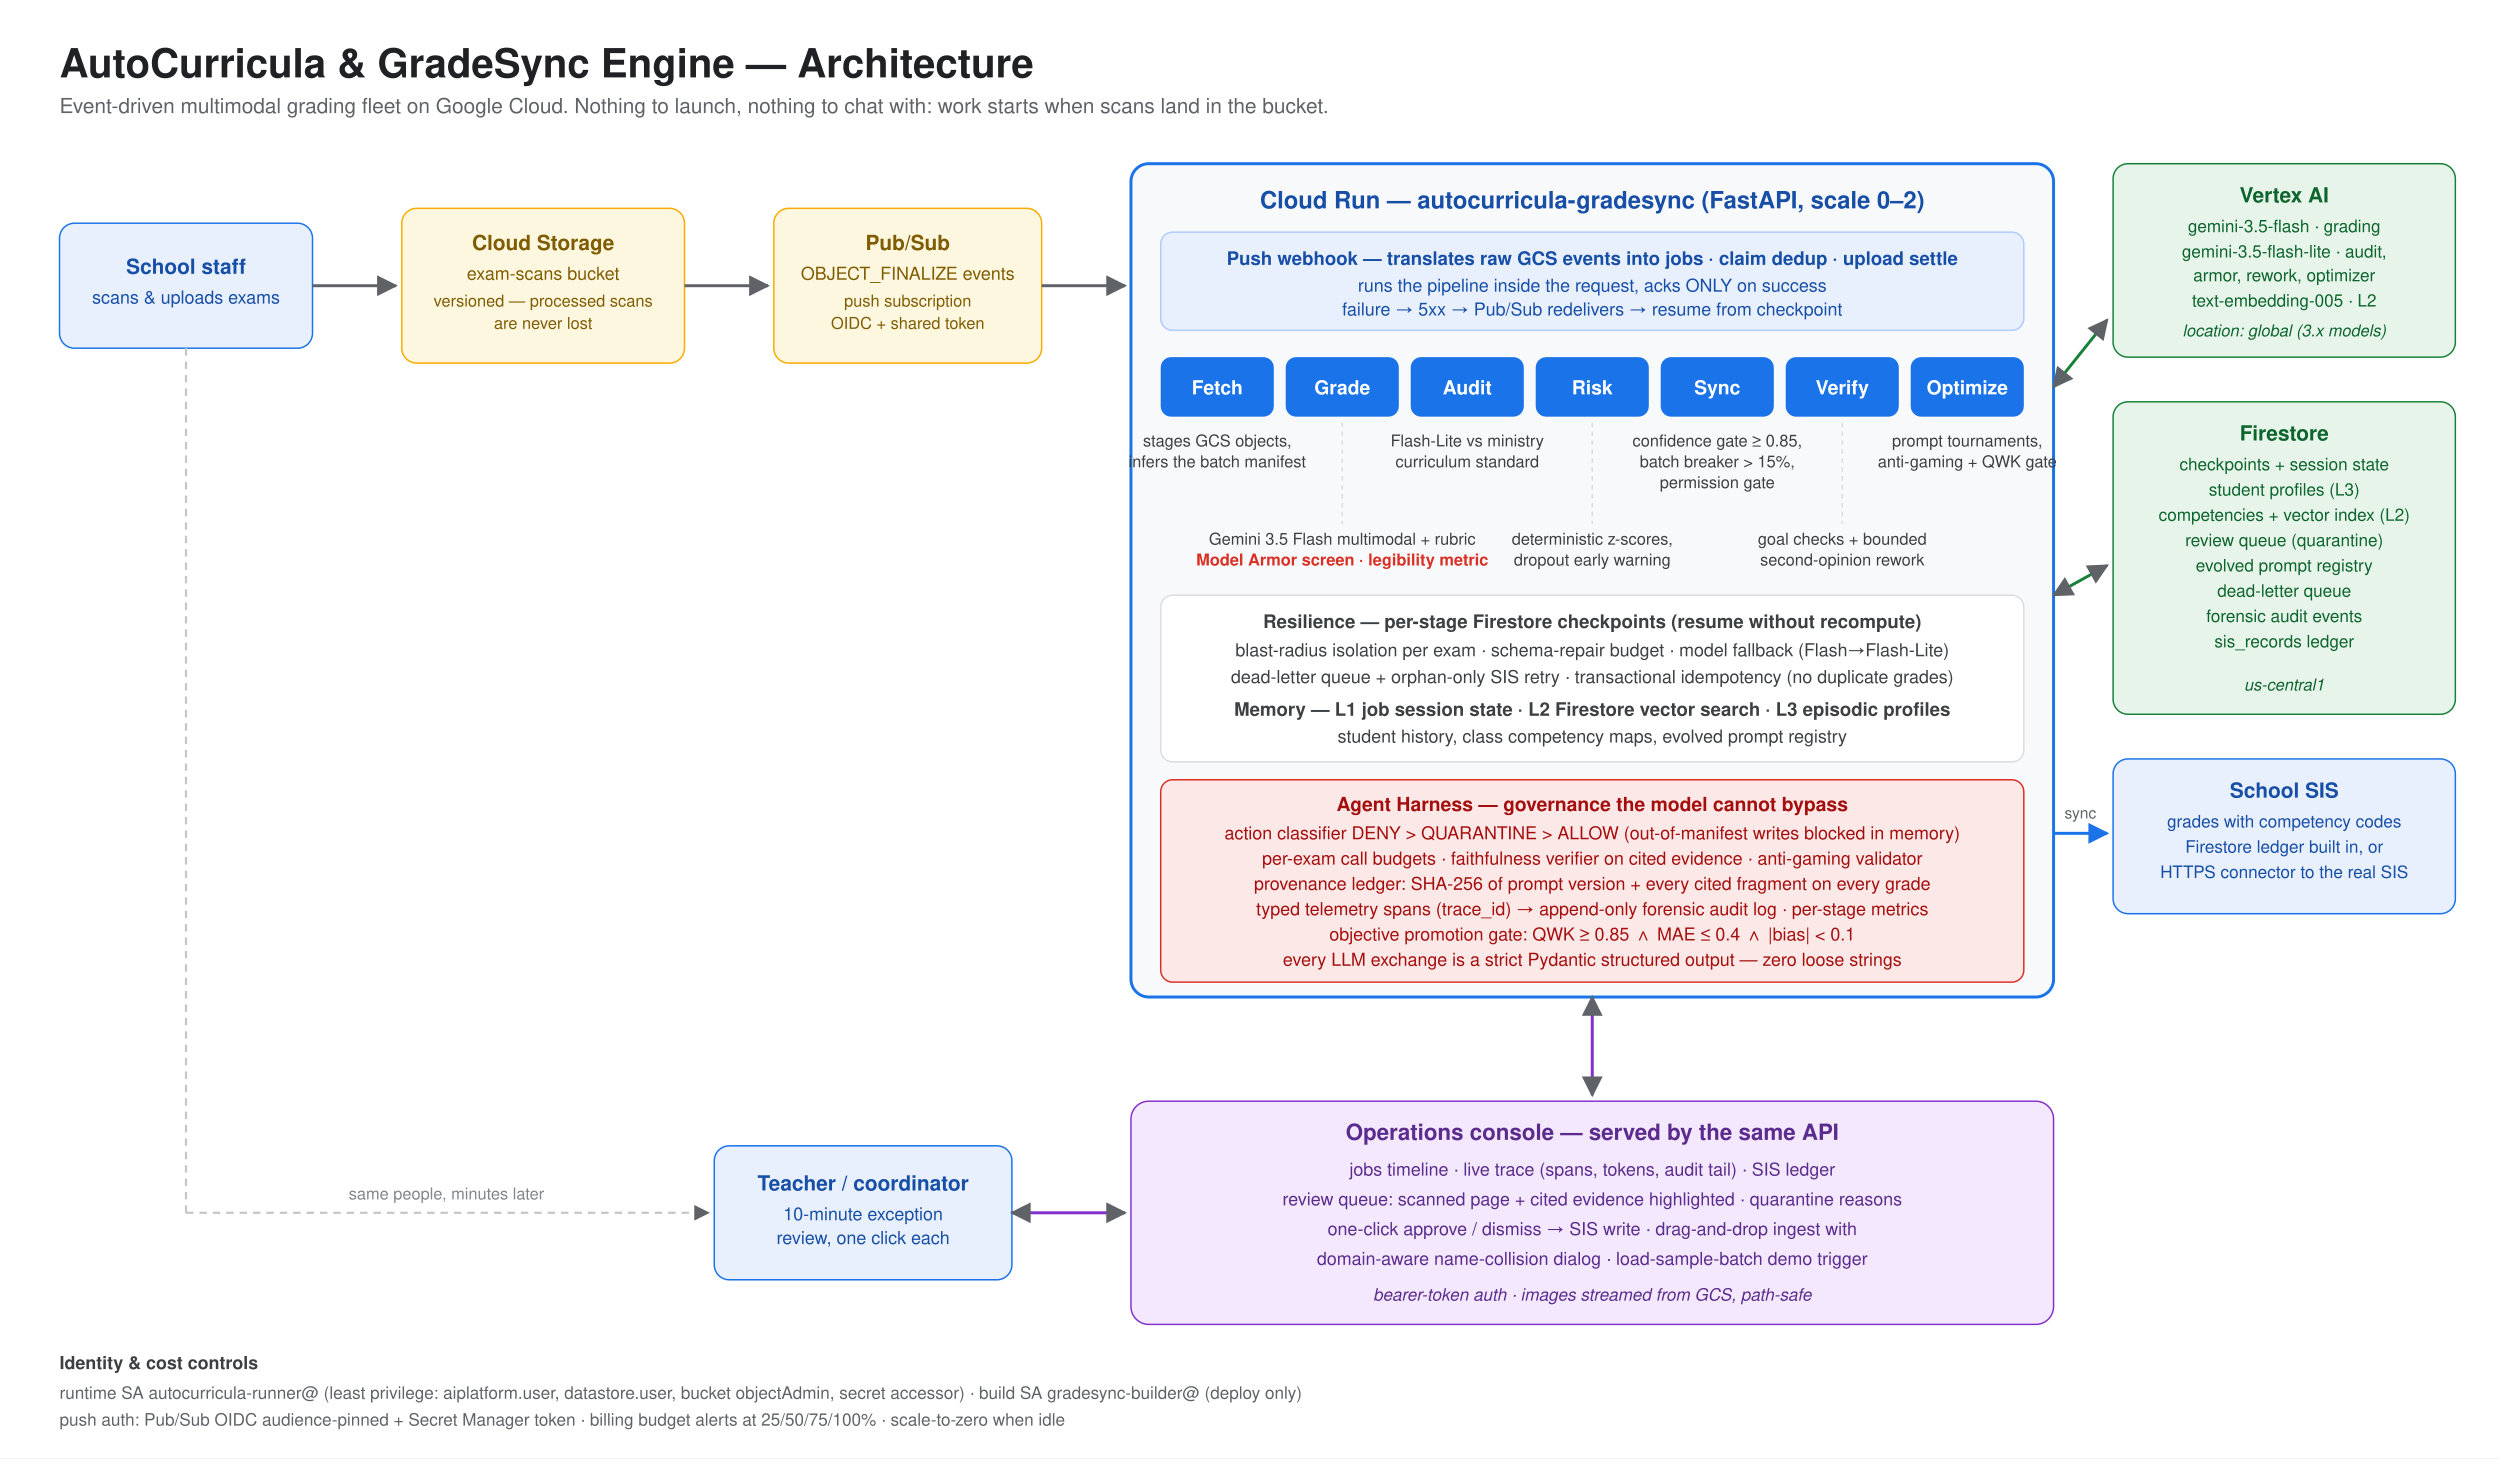
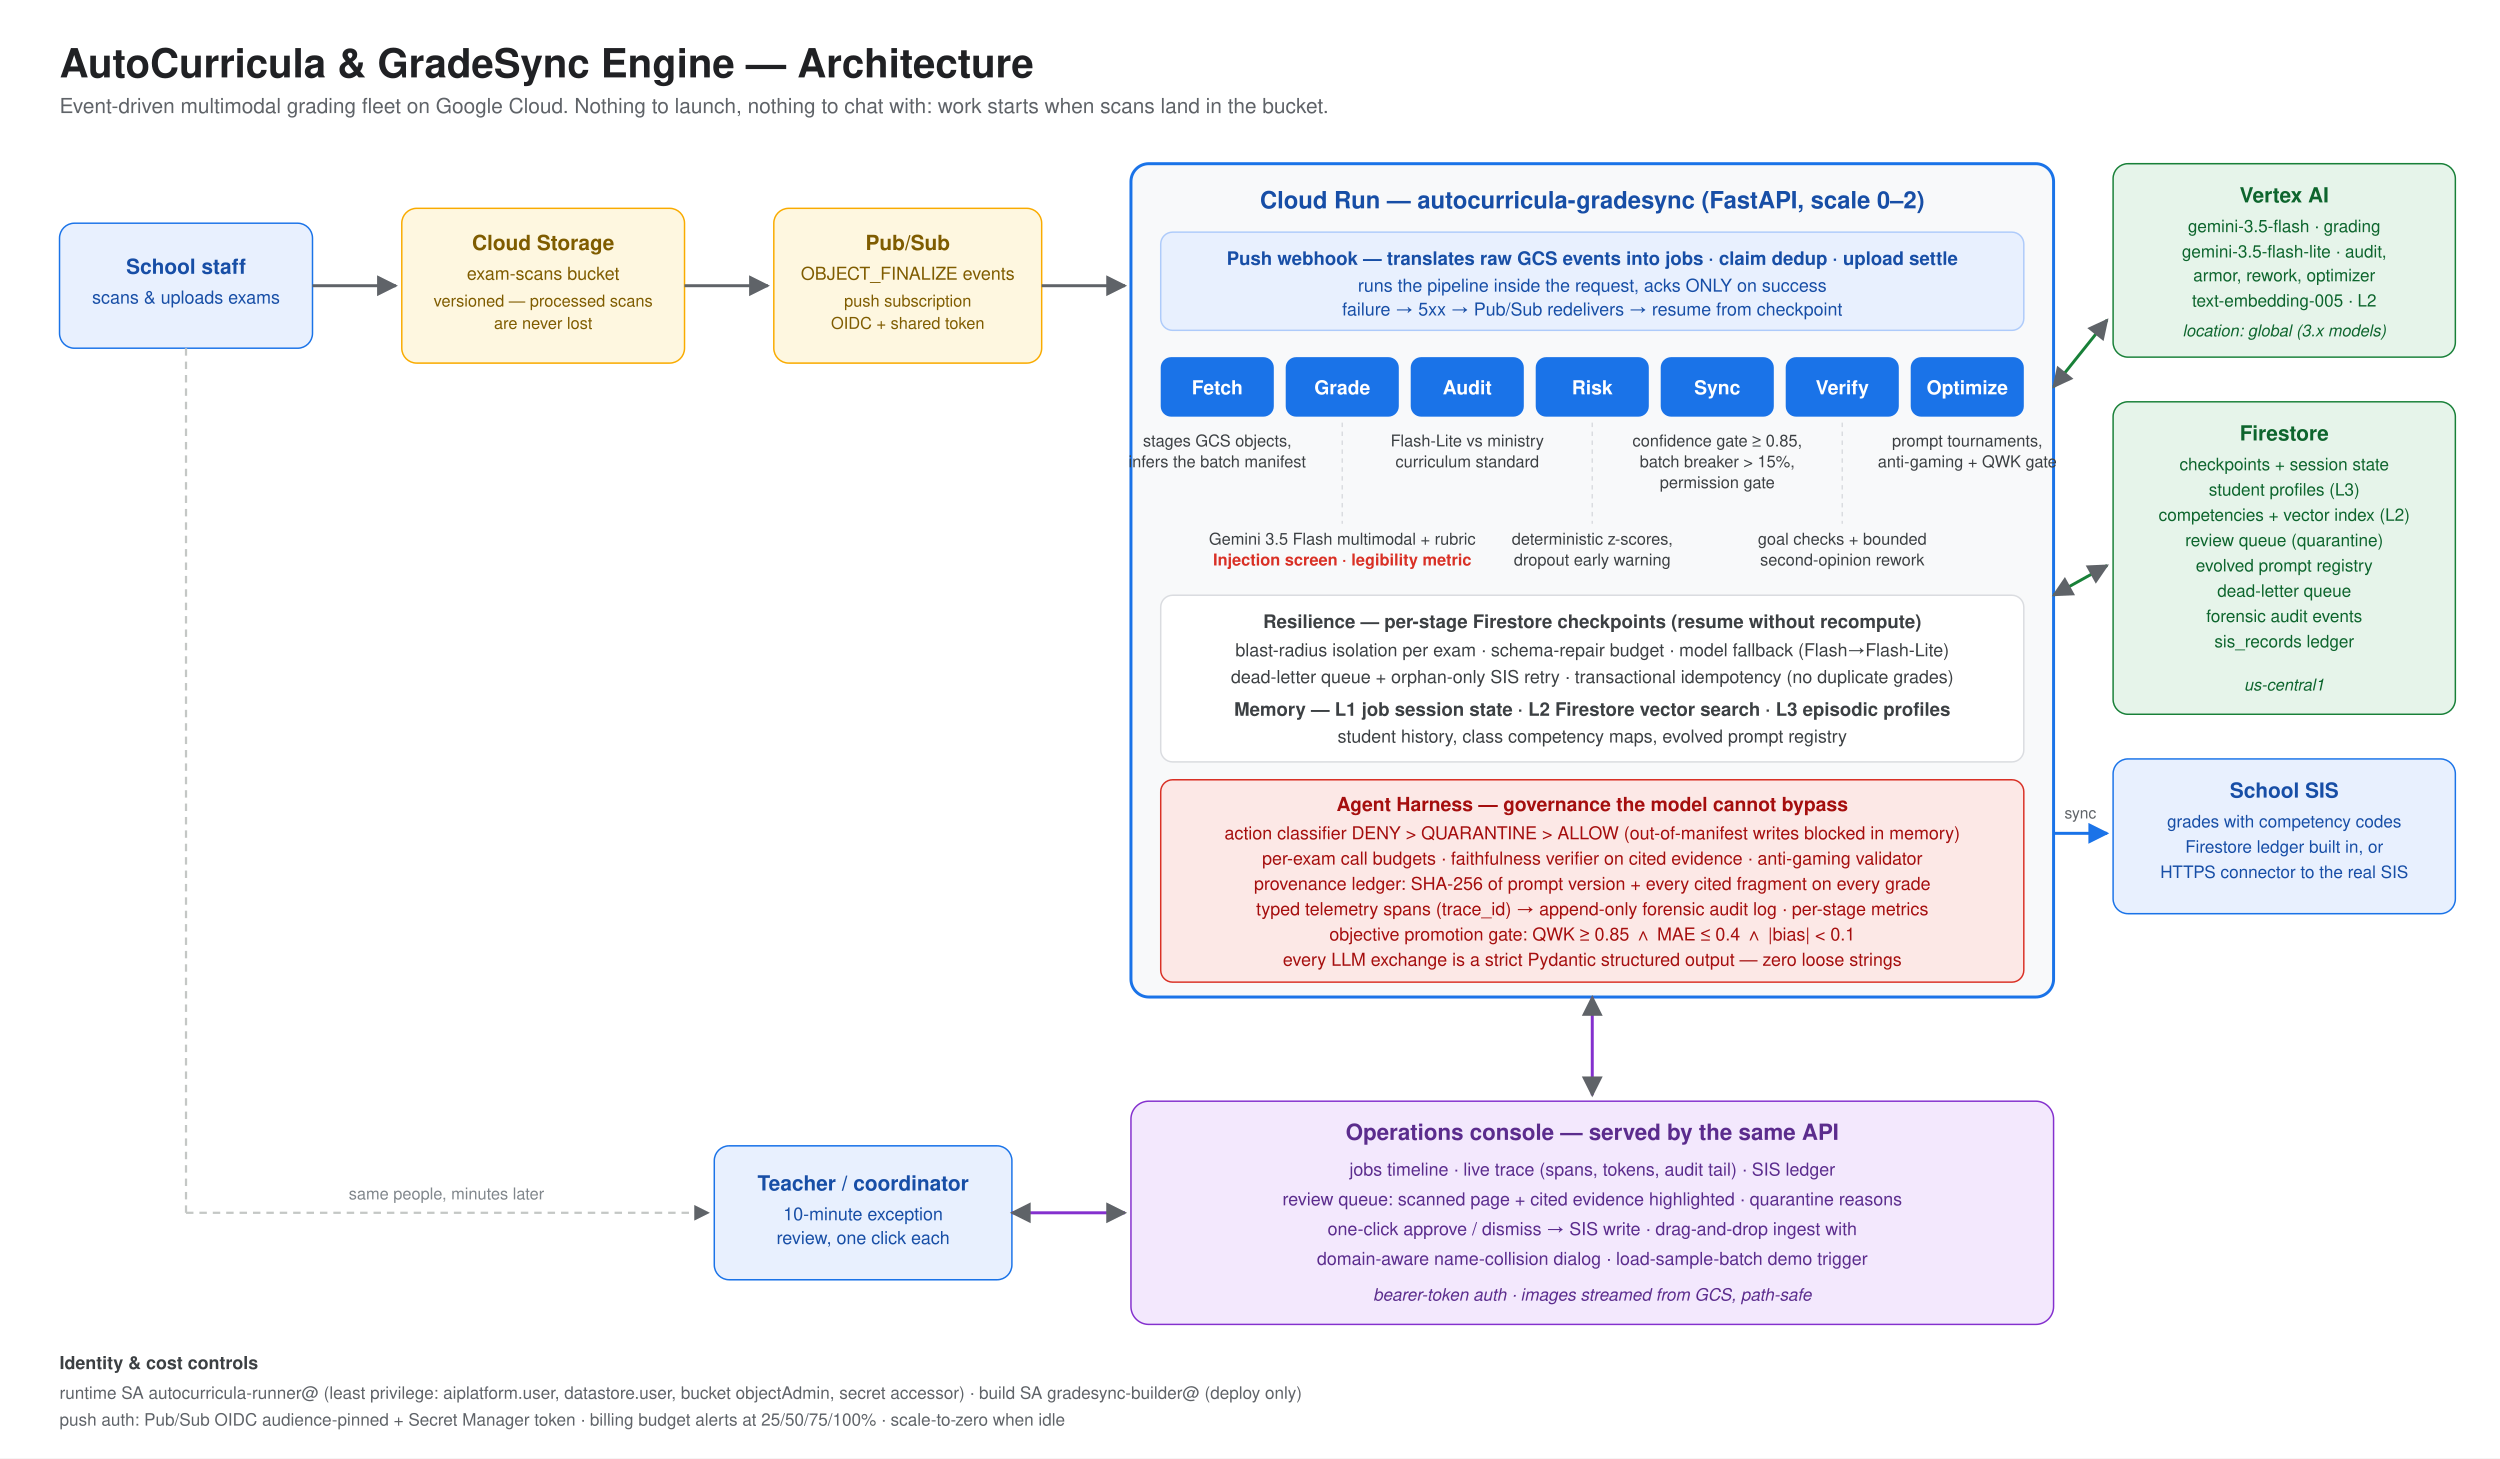
<svg xmlns="http://www.w3.org/2000/svg" viewBox="0 0 1680 980" font-family="Helvetica, Arial, sans-serif">
  <defs>
    <marker id="arr" viewBox="0 0 10 10" refX="9" refY="5" markerWidth="7" markerHeight="7" orient="auto-start-reverse">
      <path d="M0 0 L10 5 L0 10 z" fill="#5f6368" />
    </marker>
    <marker id="arrb" viewBox="0 0 10 10" refX="9" refY="5" markerWidth="7" markerHeight="7" orient="auto-start-reverse">
      <path d="M0 0 L10 5 L0 10 z" fill="#1a73e8" />
    </marker>
  </defs>
  <rect width="1680" height="980" fill="#ffffff" />
  <text x="40" y="52" font-size="27" font-weight="bold" fill="#202124">AutoCurricula &amp; GradeSync Engine — Architecture</text>
  <text x="40" y="76" font-size="14" fill="#5f6368">Event-driven multimodal grading fleet on Google Cloud. Nothing to launch, nothing to chat with: work starts when scans land in the bucket.</text>
  <rect x="40" y="150" width="170" height="84" rx="10" fill="#e8f0fe" stroke="#1a73e8" />
  <text x="125" y="184" font-size="14" font-weight="bold" fill="#174ea6" text-anchor="middle">School staff</text>
  <text x="125" y="204" font-size="12" fill="#174ea6" text-anchor="middle">scans &amp; uploads exams</text>
  <rect x="270" y="140" width="190" height="104" rx="10" fill="#fef7e0" stroke="#f9ab00" />
  <text x="365" y="168" font-size="14" font-weight="bold" fill="#7f5c00" text-anchor="middle">Cloud Storage</text>
  <text x="365" y="188" font-size="12" fill="#7f5c00" text-anchor="middle">exam-scans bucket</text>
  <text x="365" y="206" font-size="11" fill="#7f5c00" text-anchor="middle">versioned — processed scans</text>
  <text x="365" y="221" font-size="11" fill="#7f5c00" text-anchor="middle">are never lost</text>
  <rect x="520" y="140" width="180" height="104" rx="10" fill="#fef7e0" stroke="#f9ab00" />
  <text x="610" y="168" font-size="14" font-weight="bold" fill="#7f5c00" text-anchor="middle">Pub/Sub</text>
  <text x="610" y="188" font-size="12" fill="#7f5c00" text-anchor="middle">OBJECT_FINALIZE events</text>
  <text x="610" y="206" font-size="11" fill="#7f5c00" text-anchor="middle">push subscription</text>
  <text x="610" y="221" font-size="11" fill="#7f5c00" text-anchor="middle">OIDC + shared token</text>
  <line x1="210" y1="192" x2="266" y2="192" stroke="#5f6368" stroke-width="2" marker-end="url(#arr)" />
  <line x1="460" y1="192" x2="516" y2="192" stroke="#5f6368" stroke-width="2" marker-end="url(#arr)" />
  <line x1="700" y1="192" x2="756" y2="192" stroke="#5f6368" stroke-width="2" marker-end="url(#arr)" />
  <rect x="760" y="110" width="620" height="560" rx="12" fill="#f8f9fa" stroke="#1a73e8" stroke-width="2" />
  <text x="1070" y="140" font-size="16" font-weight="bold" fill="#174ea6" text-anchor="middle">Cloud Run — autocurricula-gradesync (FastAPI, scale 0–2)</text>
  <rect x="780" y="156" width="580" height="66" rx="8" fill="#e8f0fe" stroke="#aecbfa" />
  <text x="1070" y="178" font-size="12.5" font-weight="bold" fill="#174ea6" text-anchor="middle">Push webhook — translates raw GCS events into jobs · claim dedup · upload settle</text>
  <text x="1070" y="196" font-size="12" fill="#174ea6" text-anchor="middle">runs the pipeline inside the request, acks ONLY on success</text>
  <text x="1070" y="212" font-size="12" fill="#174ea6" text-anchor="middle">failure → 5xx → Pub/Sub redelivers → resume from checkpoint</text>
  <g font-size="13" font-weight="bold" text-anchor="middle">
    <rect x="780" y="240" width="76" height="40" rx="7" fill="#1a73e8" />
    <text x="818" y="265" fill="#fff">Fetch</text>
    <rect x="864" y="240" width="76" height="40" rx="7" fill="#1a73e8" />
    <text x="902" y="265" fill="#fff">Grade</text>
    <rect x="948" y="240" width="76" height="40" rx="7" fill="#1a73e8" />
    <text x="986" y="265" fill="#fff">Audit</text>
    <rect x="1032" y="240" width="76" height="40" rx="7" fill="#1a73e8" />
    <text x="1070" y="265" fill="#fff">Risk</text>
    <rect x="1116" y="240" width="76" height="40" rx="7" fill="#1a73e8" />
    <text x="1154" y="265" fill="#fff">Sync</text>
    <rect x="1200" y="240" width="76" height="40" rx="7" fill="#1a73e8" />
    <text x="1238" y="265" fill="#fff">Verify</text>
    <rect x="1284" y="240" width="76" height="40" rx="7" fill="#1a73e8" />
    <text x="1322" y="265" fill="#fff">Optimize</text>
  </g>
  <g stroke="#dadce0" stroke-width="1" stroke-dasharray="3 3">
    <line x1="902" y1="284" x2="902" y2="352" />
    <line x1="1070" y1="284" x2="1070" y2="352" />
    <line x1="1238" y1="284" x2="1238" y2="352" />
  </g>
  <g font-size="11" fill="#3c4043" text-anchor="middle">
    <text x="818" y="300">stages GCS objects,</text>
    <text x="818" y="314">infers the batch manifest</text>
    <text x="986" y="300">Flash-Lite vs ministry</text>
    <text x="986" y="314">curriculum standard</text>
    <text x="1154" y="300">confidence gate ≥ 0.85,</text>
    <text x="1154" y="314">batch breaker &gt; 15%,</text>
    <text x="1154" y="328">permission gate</text>
    <text x="1322" y="300">prompt tournaments,</text>
    <text x="1322" y="314">anti-gaming + QWK gate</text>
    <text x="902" y="366">Gemini 3.5 Flash multimodal + rubric</text>
-     <text x="902" y="380" fill="#d93025" font-weight="bold">Model Armor screen · legibility metric</text>
+     <text x="902" y="380" fill="#d93025" font-weight="bold">Injection screen · legibility metric</text>
    <text x="1070" y="366">deterministic z-scores,</text>
    <text x="1070" y="380">dropout early warning</text>
    <text x="1238" y="366">goal checks + bounded</text>
    <text x="1238" y="380">second-opinion rework</text>
  </g>
  <rect x="780" y="400" width="580" height="112" rx="8" fill="#ffffff" stroke="#dadce0" />
  <text x="1070" y="422" font-size="12.5" font-weight="bold" fill="#3c4043" text-anchor="middle">Resilience — per-stage Firestore checkpoints (resume without recompute)</text>
  <text x="1070" y="441" font-size="12" fill="#3c4043" text-anchor="middle">blast-radius isolation per exam · schema-repair budget · model fallback (Flash→Flash-Lite)</text>
  <text x="1070" y="459" font-size="12" fill="#3c4043" text-anchor="middle">dead-letter queue + orphan-only SIS retry · transactional idempotency (no duplicate grades)</text>
  <text x="1070" y="481" font-size="12.5" font-weight="bold" fill="#3c4043" text-anchor="middle">Memory — L1 job session state · L2 Firestore vector search · L3 episodic profiles</text>
  <text x="1070" y="499" font-size="12" fill="#3c4043" text-anchor="middle">student history, class competency maps, evolved prompt registry</text>
  <rect x="780" y="524" width="580" height="136" rx="8" fill="#fce8e6" stroke="#d93025" />
  <text x="1070" y="545" font-size="13" font-weight="bold" fill="#a50e0e" text-anchor="middle">Agent Harness — governance the model cannot bypass</text>
  <text x="1070" y="564" font-size="12" fill="#a50e0e" text-anchor="middle">action classifier DENY &gt; QUARANTINE &gt; ALLOW (out-of-manifest writes blocked in memory)</text>
  <text x="1070" y="581" font-size="12" fill="#a50e0e" text-anchor="middle">per-exam call budgets · faithfulness verifier on cited evidence · anti-gaming validator</text>
  <text x="1070" y="598" font-size="12" fill="#a50e0e" text-anchor="middle">provenance ledger: SHA-256 of prompt version + every cited fragment on every grade</text>
  <text x="1070" y="615" font-size="12" fill="#a50e0e" text-anchor="middle">typed telemetry spans (trace_id) → append-only forensic audit log · per-stage metrics</text>
  <text x="1070" y="632" font-size="12" fill="#a50e0e" text-anchor="middle">objective promotion gate: QWK ≥ 0.85 ∧ MAE ≤ 0.4 ∧ |bias| &lt; 0.1</text>
  <text x="1070" y="649" font-size="12" fill="#a50e0e" text-anchor="middle">every LLM exchange is a strict Pydantic structured output — zero loose strings</text>
  <rect x="1420" y="110" width="230" height="130" rx="10" fill="#e6f4ea" stroke="#188038" />
  <text x="1535" y="136" font-size="14" font-weight="bold" fill="#0d652d" text-anchor="middle">Vertex AI</text>
  <text x="1535" y="156" font-size="11.5" fill="#0d652d" text-anchor="middle">gemini-3.5-flash · grading</text>
  <text x="1535" y="173" font-size="11.5" fill="#0d652d" text-anchor="middle">gemini-3.5-flash-lite · audit,</text>
  <text x="1535" y="189" font-size="11.5" fill="#0d652d" text-anchor="middle">armor, rework, optimizer</text>
  <text x="1535" y="206" font-size="11.5" fill="#0d652d" text-anchor="middle">text-embedding-005 · L2</text>
  <text x="1535" y="226" font-size="11" fill="#0d652d" text-anchor="middle" font-style="italic">location: global (3.x models)</text>
  <rect x="1420" y="270" width="230" height="210" rx="10" fill="#e6f4ea" stroke="#188038" />
  <text x="1535" y="296" font-size="14" font-weight="bold" fill="#0d652d" text-anchor="middle">Firestore</text>
  <g font-size="11.5" fill="#0d652d" text-anchor="middle">
    <text x="1535" y="316">checkpoints + session state</text>
    <text x="1535" y="333">student profiles (L3)</text>
    <text x="1535" y="350">competencies + vector index (L2)</text>
    <text x="1535" y="367">review queue (quarantine)</text>
    <text x="1535" y="384">evolved prompt registry</text>
    <text x="1535" y="401">dead-letter queue</text>
    <text x="1535" y="418">forensic audit events</text>
    <text x="1535" y="435">sis_records ledger</text>
  </g>
  <text x="1535" y="464" font-size="11" fill="#0d652d" text-anchor="middle" font-style="italic">us-central1</text>
  <rect x="1420" y="510" width="230" height="104" rx="10" fill="#e8f0fe" stroke="#1a73e8" />
  <text x="1535" y="536" font-size="14" font-weight="bold" fill="#174ea6" text-anchor="middle">School SIS</text>
  <text x="1535" y="556" font-size="11.5" fill="#174ea6" text-anchor="middle">grades with competency codes</text>
  <text x="1535" y="573" font-size="11.5" fill="#174ea6" text-anchor="middle">Firestore ledger built in, or</text>
  <text x="1535" y="590" font-size="11.5" fill="#174ea6" text-anchor="middle">HTTPS connector to the real SIS</text>
  <line x1="1380" y1="260" x2="1416" y2="215" stroke="#188038" stroke-width="2" marker-end="url(#arr)" marker-start="url(#arr)" />
  <line x1="1380" y1="400" x2="1416" y2="380" stroke="#188038" stroke-width="2" marker-end="url(#arr)" marker-start="url(#arr)" />
  <line x1="1380" y1="560" x2="1416" y2="560" stroke="#1a73e8" stroke-width="2" marker-end="url(#arrb)" />
  <text x="1398" y="550" font-size="10.5" fill="#5f6368" text-anchor="middle">sync</text>
  <rect x="760" y="740" width="620" height="150" rx="12" fill="#f3e8fd" stroke="#8430ce" />
  <text x="1070" y="766" font-size="15" font-weight="bold" fill="#5b2c8d" text-anchor="middle">Operations console — served by the same API</text>
  <g font-size="12" fill="#5b2c8d" text-anchor="middle">
    <text x="1070" y="790">jobs timeline · live trace (spans, tokens, audit tail) · SIS ledger</text>
    <text x="1070" y="810">review queue: scanned page + cited evidence highlighted · quarantine reasons</text>
    <text x="1070" y="830">one-click approve / dismiss → SIS write · drag-and-drop ingest with</text>
    <text x="1070" y="850">domain-aware name-collision dialog · load-sample-batch demo trigger</text>
    <text x="1070" y="874" font-style="italic" font-size="11.5">bearer-token auth · images streamed from GCS, path-safe</text>
  </g>
  <rect x="480" y="770" width="200" height="90" rx="10" fill="#e8f0fe" stroke="#1a73e8" />
  <text x="580" y="800" font-size="14" font-weight="bold" fill="#174ea6" text-anchor="middle">Teacher / coordinator</text>
  <text x="580" y="820" font-size="12" fill="#174ea6" text-anchor="middle">10-minute exception</text>
  <text x="580" y="836" font-size="12" fill="#174ea6" text-anchor="middle">review, one click each</text>
  <line x1="680" y1="815" x2="756" y2="815" stroke="#8430ce" stroke-width="2" marker-end="url(#arr)" marker-start="url(#arr)" />
  <line x1="1070" y1="670" x2="1070" y2="736" stroke="#8430ce" stroke-width="2" marker-end="url(#arr)" marker-start="url(#arr)" />
  <line x1="125" y1="234" x2="125" y2="815" stroke="#c4c7c5" stroke-width="1.5" stroke-dasharray="5 4" />
  <line x1="125" y1="815" x2="476" y2="815" stroke="#c4c7c5" stroke-width="1.5" stroke-dasharray="5 4" marker-end="url(#arr)" />
  <text x="300" y="806" font-size="11" fill="#80868b" text-anchor="middle">same people, minutes later</text>
  <text x="40" y="920" font-size="12" font-weight="bold" fill="#3c4043">Identity &amp; cost controls</text>
  <text x="40" y="940" font-size="11.5" fill="#5f6368">runtime SA autocurricula-runner@ (least privilege: aiplatform.user, datastore.user, bucket objectAdmin, secret accessor) · build SA gradesync-builder@ (deploy only)</text>
  <text x="40" y="958" font-size="11.5" fill="#5f6368">push auth: Pub/Sub OIDC audience-pinned + Secret Manager token · billing budget alerts at 25/50/75/100% · scale-to-zero when idle</text>
</svg>
